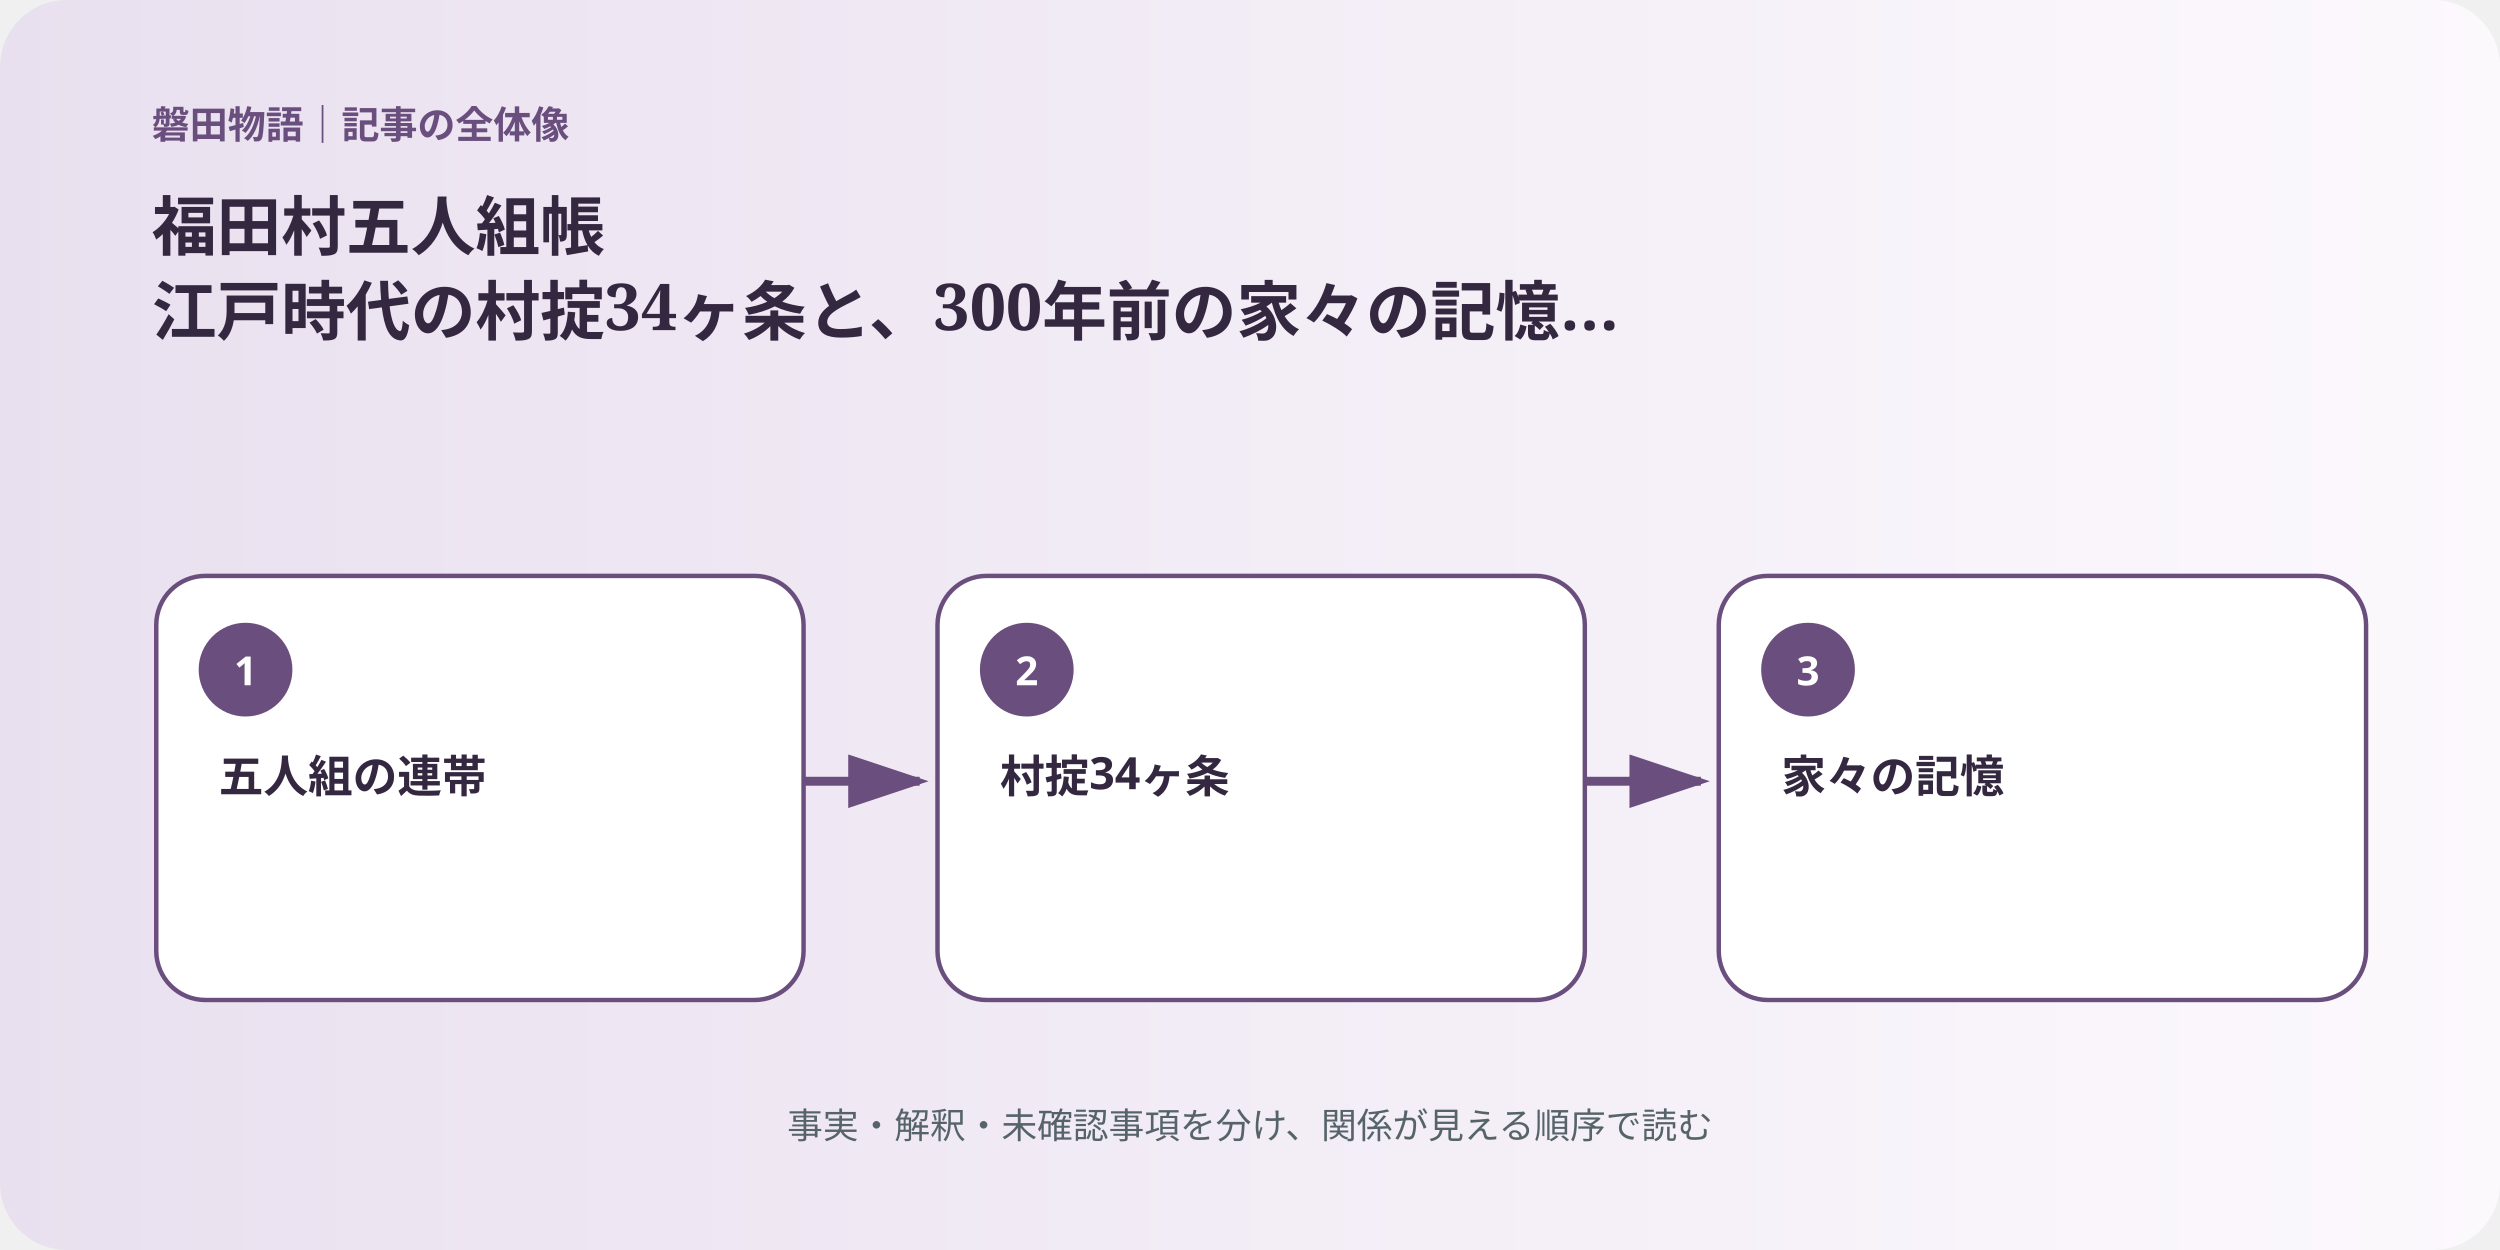
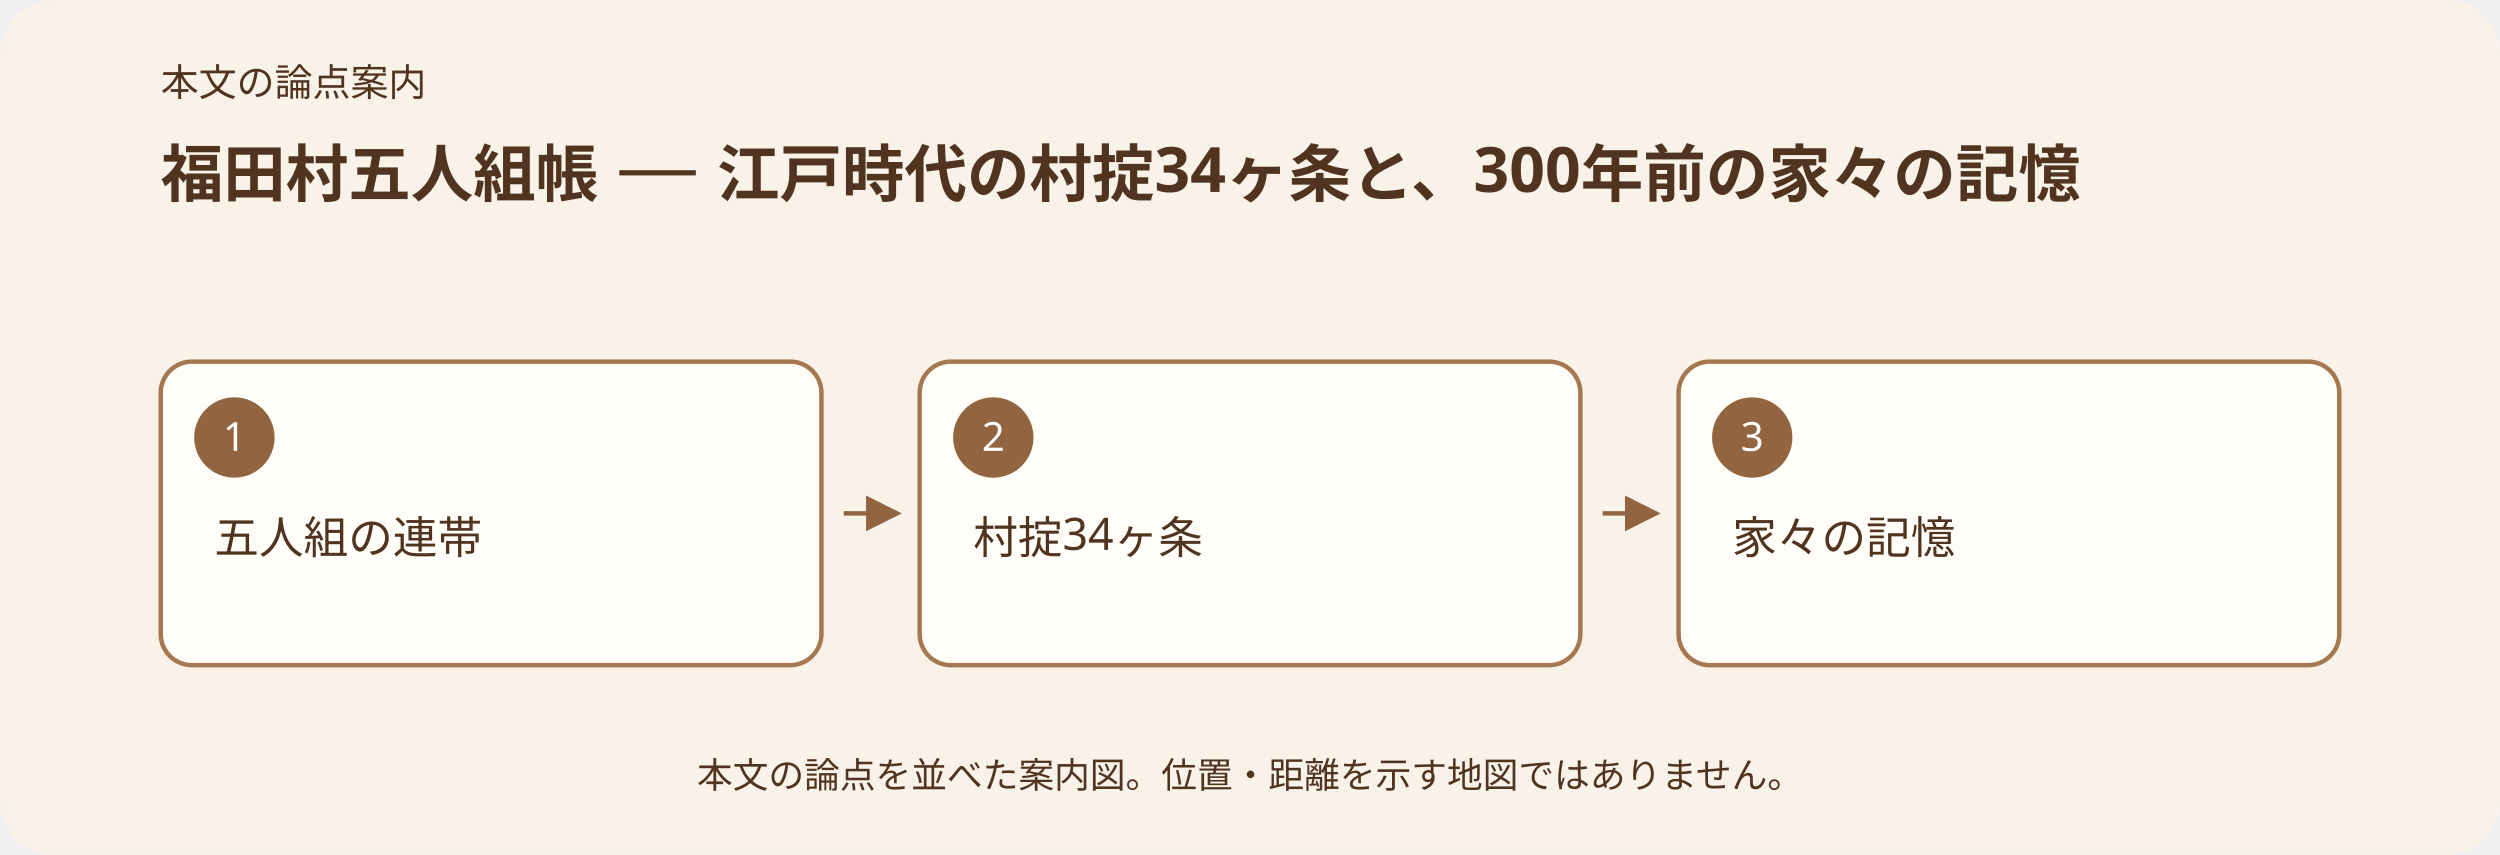
- <svg xmlns="http://www.w3.org/2000/svg" viewBox="0 0 1120 560" role="img" aria-labelledby="t d">
+ <svg xmlns="http://www.w3.org/2000/svg" viewBox="0 0 1120 383" width="1120" height="383" role="img" aria-labelledby="A0200-title A0200-desc" data-emaki-repair="A0200">
+   <rect width="1120" height="383" rx="24" fill="#f8f2e8" />
  <defs>
-     <marker id="a" markerWidth="10" markerHeight="10" refX="8" refY="3" orient="auto">
-       <path d="M0 0v6l9-3z" fill="#6a4e7d" />
+     <marker id="A0200-arrow" markerWidth="8" markerHeight="8" refX="7" refY="4" orient="auto">
+       <path d="M0 0L8 4L0 8Z" fill="#926440" />
    </marker>
-     <linearGradient id="bg">
-       <stop stop-color="#e9e0ef" />
-       <stop offset="1" stop-color="#fcf9fd" />
-     </linearGradient>
  </defs>
-   <style>.title{font:700 29px 'Yu Mincho','Noto Serif JP',serif;fill:#342740}.kicker{font:600 17px system-ui,sans-serif;fill:#6a4e7d}.label{font:700 20px 'Yu Gothic','Noto Sans JP',sans-serif;fill:#342740}.num{font:700 18px system-ui,sans-serif;fill:#fff}.foot{font:500 16px system-ui,sans-serif;fill:#56646a}</style>
-   <rect width="1120" height="560" rx="30" fill="url(#bg)" />
-   <text x="68" y="62" class="kicker">磐田物語｜記事の全体像</text>
-   <text x="68" y="112" class="title">福田村五人組帳</text>
-   <text x="68" y="150" class="title">江戸時代の村掟34ヶ条と、300年前の家々の記憶…</text>
-   <rect x="70" y="258" width="290" height="190" rx="22" fill="#fff" stroke="#6a4e7d" stroke-width="2" />
-   <circle cx="110" cy="300" r="21" fill="#6a4e7d" />
-   <text x="110" y="307" class="num" text-anchor="middle">1</text>
-   <text x="98" y="355" class="label" text-anchor="start">
-     <tspan x="98" dy="0">五人組の連帯</tspan>
-   </text>
-   <rect x="420" y="258" width="290" height="190" rx="22" fill="#fff" stroke="#6a4e7d" stroke-width="2" />
-   <circle cx="460" cy="300" r="21" fill="#6a4e7d" />
-   <text x="460" y="307" class="num" text-anchor="middle">2</text>
-   <text x="448" y="355" class="label" text-anchor="start">
-     <tspan x="448" dy="0">村掟34ヶ条</tspan>
-   </text>
-   <rect x="770" y="258" width="290" height="190" rx="22" fill="#fff" stroke="#6a4e7d" stroke-width="2" />
-   <circle cx="810" cy="300" r="21" fill="#6a4e7d" />
-   <text x="810" y="307" class="num" text-anchor="middle">3</text>
-   <text x="798" y="355" class="label" text-anchor="start">
-     <tspan x="798" dy="0">家々の記憶</tspan>
-   </text>
-   <path d="M360 350h52" stroke="#6a4e7d" stroke-width="4" marker-end="url(#a)" />
-   <path d="M710 350h52" stroke="#6a4e7d" stroke-width="4" marker-end="url(#a)" />
-   <text x="560" y="510" class="foot" text-anchor="middle">事実・解釈・未確認事項を分け、関係が見える順序で読む</text>
+   <g font-family="Meiryo,sans-serif" fill="#513420">
+     <text x="72" y="43" font-size="17">本文の論点案内</text>
+     <text x="72" y="88" font-size="28" font-weight="700">福田村五人組帳 ── 江戸時代の村掟34ヶ条と、300年前の家々の記憶</text>
+     <rect x="72" y="162" width="296" height="136" rx="14" fill="#fffdf7" stroke="#a57852" stroke-width="2" />
+     <circle cx="105" cy="196" r="18" fill="#926440" />
+     <text x="105" y="202" font-size="18" fill="white" text-anchor="middle">1</text>
+     <text x="96" y="248" font-size="20">五人組の連帯</text>
+     <path d="M378 230.0H402" fill="none" stroke="#926440" stroke-width="2" marker-end="url(#A0200-arrow)" />
+     <rect x="412" y="162" width="296" height="136" rx="14" fill="#fffdf7" stroke="#a57852" stroke-width="2" />
+     <circle cx="445" cy="196" r="18" fill="#926440" />
+     <text x="445" y="202" font-size="18" fill="white" text-anchor="middle">2</text>
+     <text x="436" y="248" font-size="20">村掟34ヶ条</text>
+     <path d="M718 230.0H742" fill="none" stroke="#926440" stroke-width="2" marker-end="url(#A0200-arrow)" />
+     <rect x="752" y="162" width="296" height="136" rx="14" fill="#fffdf7" stroke="#a57852" stroke-width="2" />
+     <circle cx="785" cy="196" r="18" fill="#926440" />
+     <text x="785" y="202" font-size="18" fill="white" text-anchor="middle">3</text>
+     <text x="776" y="248" font-size="20">家々の記憶</text>
+     <text x="560" y="353" text-anchor="middle" font-size="16">本文の論点を並べた案内図。位置・距離を示す地図ではありません。</text>
+   </g>
</svg>
